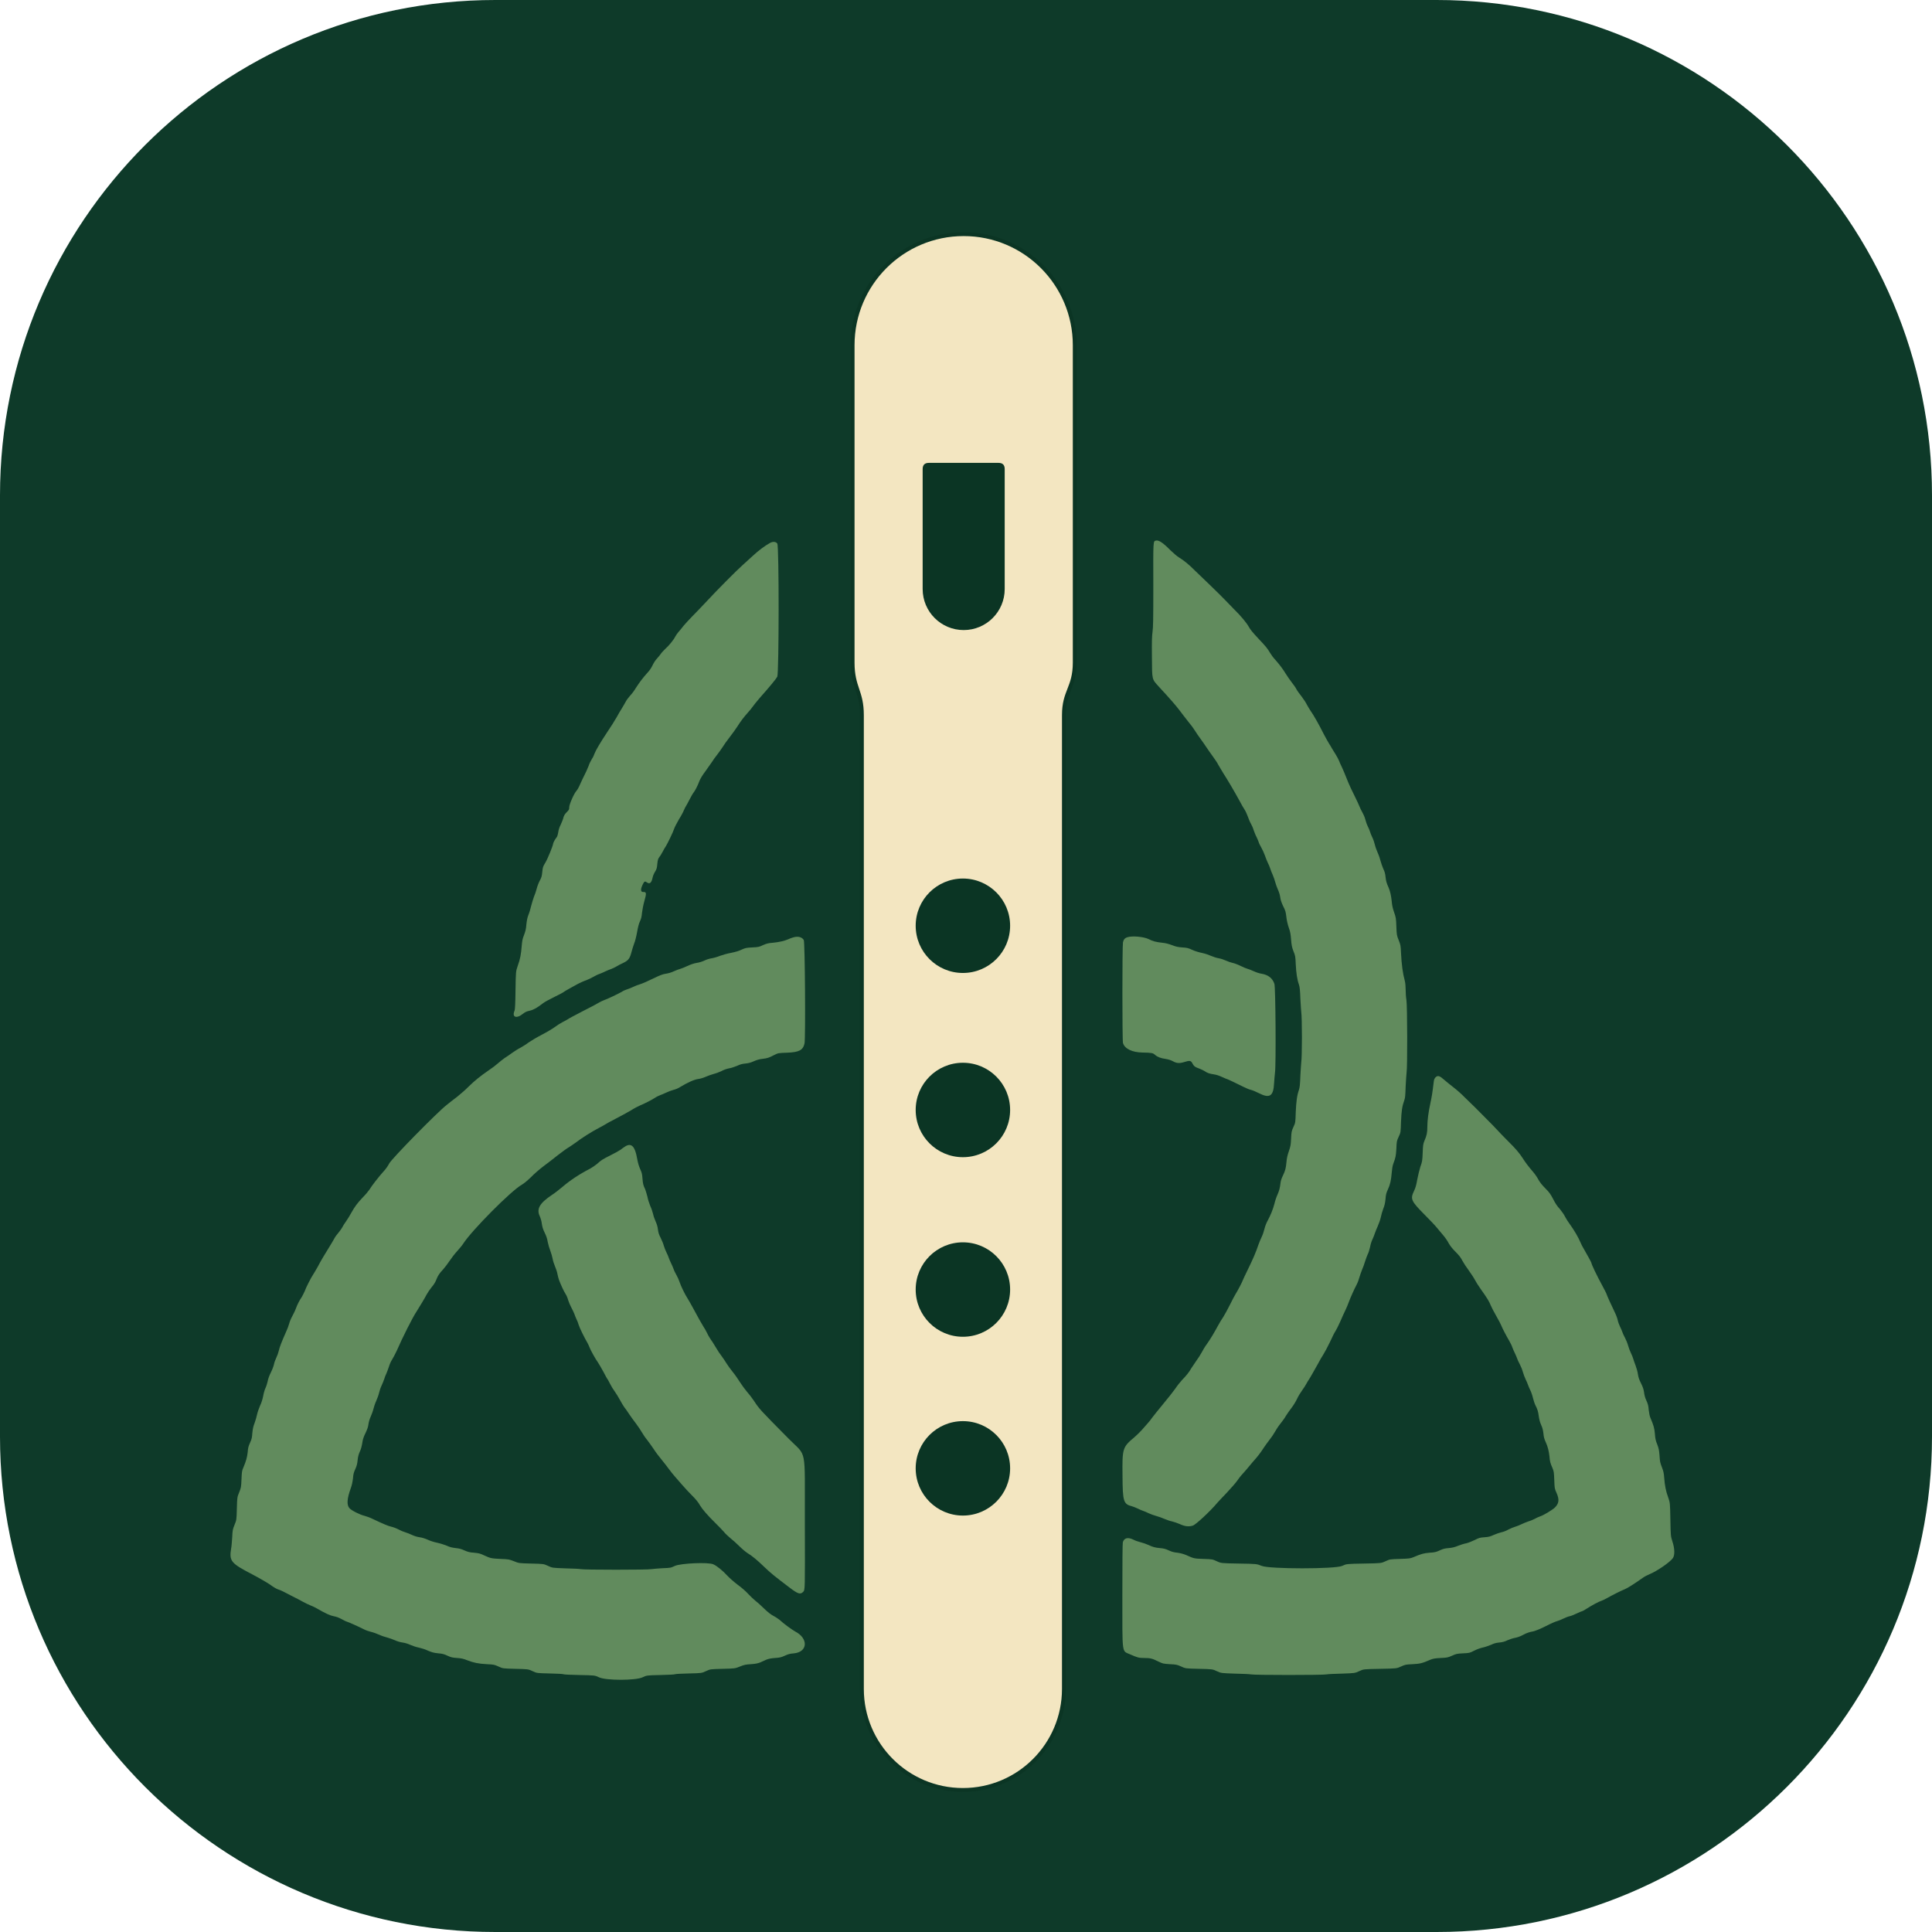
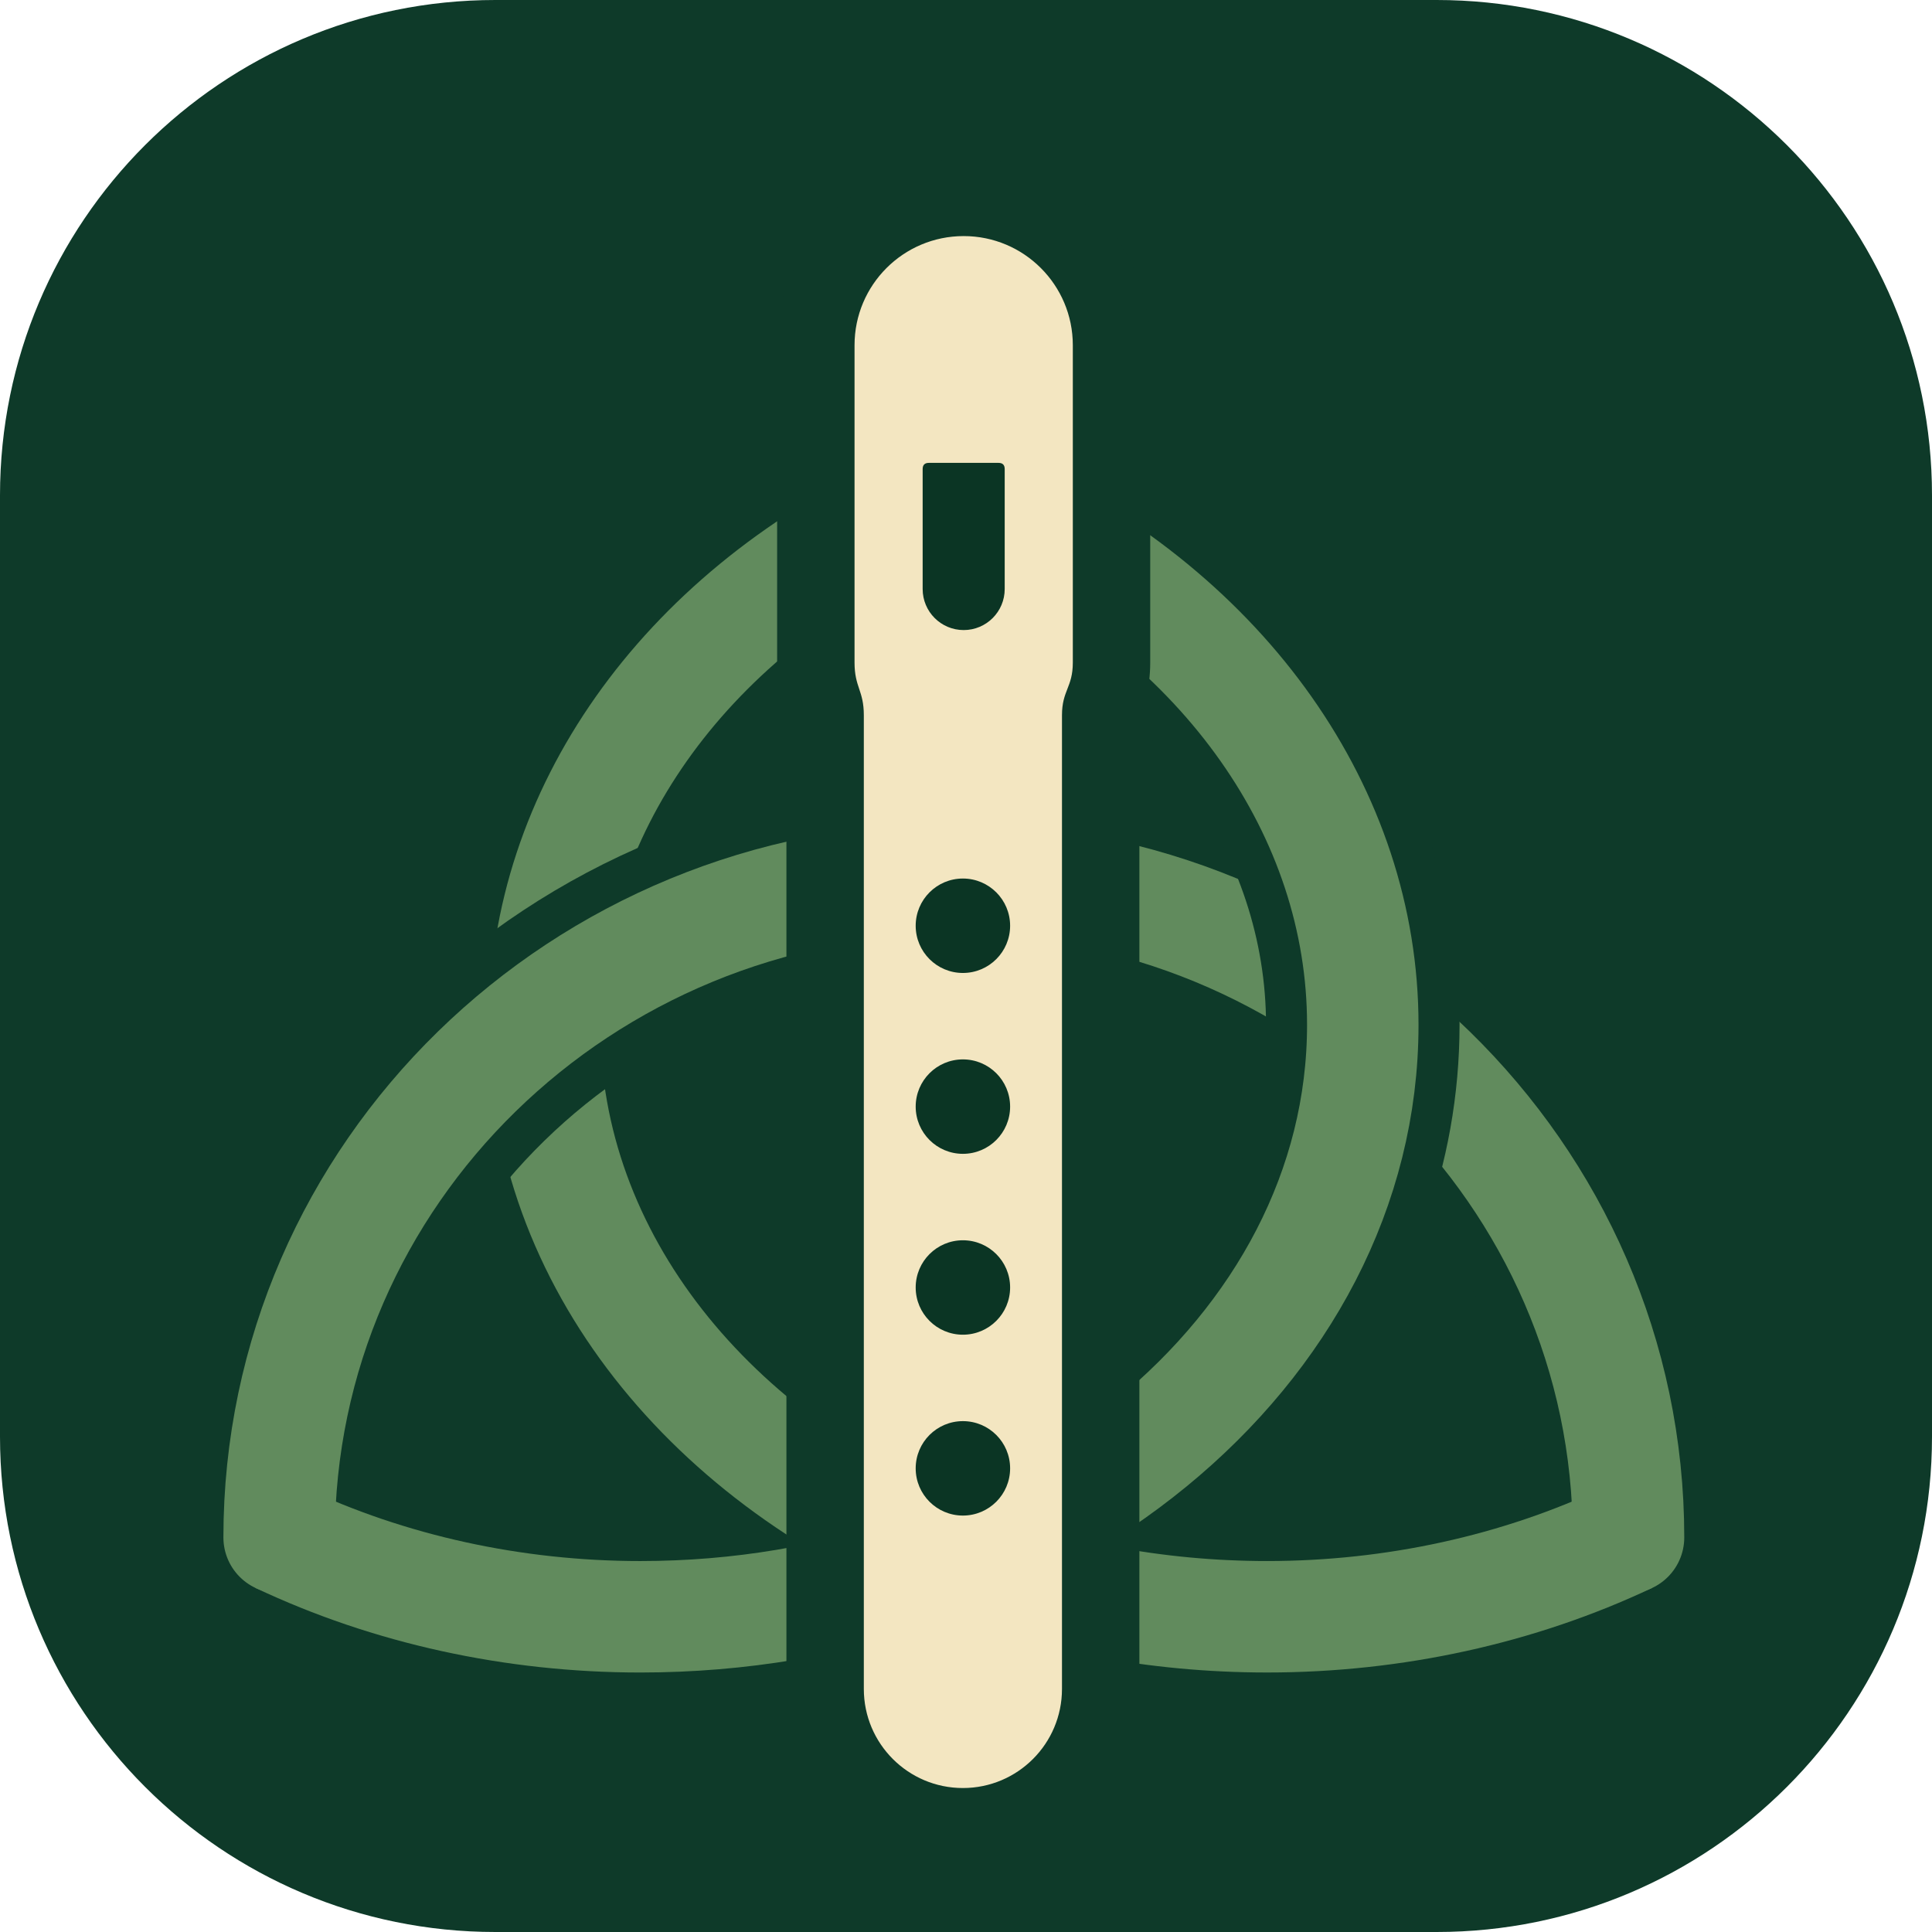
- <svg xmlns="http://www.w3.org/2000/svg" viewBox="116 118 1248 1248">
-   <rect x="116" y="118" width="1248" height="1248" rx="320" fill="#0e3a29" />
-   <path fill="#618b5d" d="M 862.6 467.2 C 860.9 467.7, 860.9 467, 861 495.8 C 861 518.7, 860.9 523, 860.5 526.1 C 860.1 529, 860 532, 860.1 542.4 C 860.2 557.5, 860 556.5, 864.6 561.6 C 872 569.6, 875.3 573.4, 877.9 576.8 C 879.4 578.9, 882 582.1, 883.6 584.2 C 885.3 586.2, 887.2 588.8, 887.9 590 C 888.6 591.2, 890.3 593.6, 891.6 595.4 C 893 597.3, 894.7 599.8, 895.5 601 C 896.3 602.2, 898.1 604.8, 899.5 606.7 C 900.9 608.6, 902.5 611, 903 612.1 C 903.6 613.2, 905 615.5, 906.1 617.3 C 908.7 621.3, 913.2 628.9, 916.7 635.3 C 917.7 637.3, 919.2 639.8, 919.9 640.9 C 920.7 642.1, 921.6 644.2, 922.1 645.6 C 922.6 647, 923.4 649, 924 650 C 924.6 651, 925.4 652.8, 925.8 654.2 C 926.3 655.5, 927 657.5, 927.6 658.5 C 928.1 659.6, 928.8 661.1, 929 661.8 C 929.2 662.6, 930 664.2, 930.7 665.4 C 931.4 666.6, 932.4 668.8, 933 670.4 C 933.5 671.9, 934.4 674.1, 934.9 675.2 C 935.5 676.3, 936.2 678, 936.5 679 C 936.8 680, 937.6 682, 938.2 683.3 C 938.8 684.7, 939.5 686.8, 939.8 688 C 940.1 689.2, 940.9 691.3, 941.5 692.7 C 942.2 694.2, 942.8 696.1, 943 697.7 C 943.2 699.4, 943.8 701, 944.8 703.2 C 946.5 706.6, 946.5 706.8, 947 710.8 C 947.2 712.5, 947.8 715.2, 948.5 717.2 C 949.5 720, 949.7 721.4, 950 725 C 950.3 728.7, 950.5 729.7, 951.5 732.4 C 952.7 735.3, 952.8 735.8, 953 740.8 C 953.3 746.6, 953.9 750.8, 955.1 754.1 C 955.6 755.8, 955.8 757.5, 956 763.3 C 956.2 767.3, 956.5 771.2, 956.6 772.2 C 956.8 773.1, 957 780.2, 957 788 C 957 795.8, 956.8 802.9, 956.6 803.8 C 956.5 804.8, 956.2 808.7, 956 812.7 C 955.8 818.5, 955.6 820.2, 955.1 821.9 C 953.8 825.6, 953.3 829.6, 953 836.5 C 952.8 843.2, 952.8 843.2, 951.5 846 C 950.3 848.7, 950.2 849, 950 853.5 C 949.8 857.7, 949.6 858.6, 948.5 861.8 C 947.6 864.4, 947.2 866.3, 947 868.7 C 946.6 872.8, 946.3 874, 944.7 877.4 C 943.9 879, 943.3 880.8, 943.2 881.9 C 942.8 885.3, 942.4 887, 941.2 889.7 C 940.5 891.2, 939.6 893.9, 939.2 895.7 C 938.3 899.2, 936.7 903.1, 934.8 906.6 C 934.1 907.8, 933.2 910.1, 932.8 911.8 C 932.4 913.5, 931.6 915.8, 931 917 C 930.4 918.2, 929.4 920.6, 928.8 922.3 C 927.4 926.6, 925.3 931.5, 921.9 938.4 C 920.3 941.6, 919 944.5, 918.8 945 C 918.5 946, 915.7 951.4, 914.2 953.8 C 913.6 954.8, 911.9 957.9, 910.5 960.8 C 909 963.8, 907.1 967.3, 906.2 968.7 C 905.3 970, 903.7 972.6, 902.8 974.3 C 900.2 979.1, 898 982.8, 895.6 986.2 C 894.4 987.8, 892.9 990.3, 892.2 991.7 C 891.5 993, 890 995.4, 888.8 997 C 887.7 998.6, 886.2 1000.8, 885.5 1001.9 C 884.1 1004.4, 882.4 1006.5, 879.5 1009.5 C 878.3 1010.8, 876.3 1013.3, 875.2 1015 C 874 1016.7, 870.5 1021.2, 867.3 1025 C 864.2 1028.8, 861 1032.7, 860.3 1033.7 C 859.6 1034.8, 858.2 1036.5, 857.2 1037.6 C 856.3 1038.6, 854.6 1040.5, 853.5 1041.8 C 852.4 1043, 850.4 1045, 848.9 1046.3 C 841.1 1052.8, 840.9 1053.5, 841.1 1071.1 C 841.2 1088, 841.7 1089.6, 847.2 1091 C 848 1091.2, 849.7 1091.9, 851 1092.5 C 852.2 1093.1, 853.8 1093.8, 854.5 1094 C 855.2 1094.2, 856.8 1094.9, 858 1095.5 C 859.3 1096.1, 861.5 1096.9, 863 1097.3 C 864.4 1097.7, 866.8 1098.5, 868.3 1099.2 C 869.7 1099.8, 872 1100.6, 873.2 1100.8 C 874.5 1101.1, 876.7 1101.9, 878.1 1102.5 C 881.3 1104, 883.8 1104.3, 886.5 1103.5 C 888.3 1103, 897.7 1094.3, 902.3 1088.8 C 902.9 1088.1, 905.7 1085.1, 908.5 1082.2 C 911.2 1079.3, 914.2 1075.9, 915.1 1074.6 C 916 1073.2, 917.4 1071.5, 918.1 1070.7 C 918.9 1069.8, 920.3 1068.3, 921.2 1067.2 C 922.1 1066.1, 924 1063.9, 925.3 1062.3 C 928.3 1059, 930.3 1056.4, 932.4 1053.1 C 933.3 1051.8, 934.9 1049.5, 936.1 1048 C 937.3 1046.5, 938.8 1044.3, 939.5 1043 C 940.2 1041.7, 941.7 1039.4, 942.9 1037.9 C 944.1 1036.4, 945.9 1034, 946.7 1032.5 C 947.6 1031.1, 949.2 1028.8, 950.3 1027.4 C 951.4 1026, 953 1023.4, 953.8 1021.7 C 954.6 1019.9, 956.2 1017.4, 957.2 1016 C 958.2 1014.6, 959.4 1012.8, 959.9 1011.8 C 960.4 1010.9, 961 1009.8, 961.4 1009.3 C 962.2 1008.2, 965.3 1002.6, 967.5 998.7 C 968.4 996.9, 969.9 994.4, 970.8 993 C 971.7 991.6, 973.6 988, 975.1 984.9 C 976.5 981.8, 978.1 978.6, 978.7 977.8 C 979.2 977, 980.6 974.3, 981.7 971.8 C 982.8 969.2, 984.3 965.9, 985.1 964.3 C 985.8 962.8, 986.8 960.5, 987.2 959.3 C 988.3 956.3, 990.8 950.7, 992.3 947.9 C 993 946.6, 993.8 944.4, 994.1 943.2 C 994.5 941.9, 995.2 939.7, 995.8 938.3 C 996.4 937, 997.3 934.5, 997.8 932.8 C 998.3 931.2, 999.1 929.1, 999.5 928.2 C 1000 927.4, 1000.6 925.3, 1001 923.6 C 1001.3 921.9, 1002 919.6, 1002.6 918.5 C 1003.1 917.4, 1003.8 915.7, 1004.1 914.7 C 1004.4 913.7, 1005.3 911.6, 1006 910 C 1006.7 908.4, 1007.6 905.9, 1007.9 904.5 C 1008.2 903, 1008.9 900.5, 1009.5 898.9 C 1010.4 896.7, 1010.7 895.2, 1011 892.5 C 1011.2 889.6, 1011.5 888.6, 1012.5 886.4 C 1014 883.2, 1014.6 880.4, 1015 875.6 C 1015.2 873.2, 1015.5 871.1, 1016 869.8 C 1017.6 865.5, 1017.7 864.7, 1018 860 C 1018.2 855.3, 1018.2 855.1, 1019.5 852.3 C 1020.8 849.5, 1020.8 849.5, 1021 842.7 C 1021.3 835.6, 1021.7 832.7, 1023.1 828.8 C 1023.7 827.2, 1023.8 825.7, 1024 819.7 C 1024.2 815.7, 1024.5 811.8, 1024.6 810.8 C 1025.2 807.9, 1025.1 767.8, 1024.5 764 C 1024.2 762.3, 1024 759.3, 1024 757.3 C 1024 755.3, 1023.8 753, 1023.5 751.8 C 1022.1 746.6, 1021.4 741.3, 1021 733.5 C 1020.8 728.8, 1020.7 728.3, 1019.5 725.3 C 1018.3 722.3, 1018.2 722, 1018 716.5 C 1017.8 711.1, 1017.7 710.6, 1016.5 707.2 C 1015.6 704.6, 1015.2 702.7, 1015 700.2 C 1014.6 696.5, 1014 693.7, 1013 691.4 C 1011.7 688.5, 1011.3 687.2, 1011 684.4 C 1010.8 682.3, 1010.4 680.9, 1009.5 679.1 C 1008.9 677.6, 1008.1 675.4, 1007.8 674.2 C 1007.5 672.9, 1006.7 670.5, 1006 669 C 1005.3 667.4, 1004.4 665, 1004.1 663.6 C 1003.8 662.3, 1003.1 660.2, 1002.5 659 C 1001.9 657.8, 1001.2 656.1, 1001 655.3 C 1000.8 654.5, 1000.1 652.9, 999.5 651.7 C 998.9 650.5, 998.2 648.4, 997.9 647.2 C 997.6 645.9, 996.7 643.9, 996 642.7 C 995.3 641.5, 994.5 639.8, 994.2 639 C 993.9 638.2, 992.5 635.1, 991 632.1 C 989.5 629.2, 987.7 625.3, 987 623.6 C 986.3 621.8, 985.1 618.9, 984.4 617.2 C 983.7 615.5, 982.8 613.5, 982.4 612.7 C 982 612, 981.4 610.5, 981 609.5 C 980.6 608.5, 979.6 606.6, 978.7 605.2 C 977.8 603.8, 976.7 602, 976.3 601.3 C 975.9 600.5, 975.1 599.2, 974.5 598.3 C 974 597.5, 972.4 594.7, 971.1 592.2 C 968.1 586.2, 964.6 580, 962.8 577.5 C 962 576.4, 960.9 574.4, 960.2 573.2 C 959.6 571.9, 958 569.5, 956.7 567.8 C 955.4 566.2, 953.9 564.1, 953.5 563.3 C 953.1 562.4, 951.7 560.4, 950.5 558.9 C 949.3 557.3, 947.5 554.8, 946.6 553.3 C 944.6 550, 942.5 547.3, 939.8 544.2 C 938.6 543, 937.1 540.9, 936.4 539.7 C 934.6 536.7, 933.9 535.8, 928.5 530.1 C 925.6 527, 923.4 524.4, 922.8 523.1 C 921.3 520.4, 917.8 516.1, 913.3 511.7 C 911.2 509.5, 908.5 506.8, 907.3 505.5 C 906.1 504.2, 901.9 500.1, 898 496.3 C 894.1 492.6, 889.5 488.1, 887.8 486.5 C 884.3 482.9, 880.6 479.9, 877.6 478.1 C 876.4 477.4, 874.1 475.4, 872 473.4 C 867.2 468.5, 864.4 466.7, 862.6 467.2 M 613.6 468.6 C 610 470.6, 606.1 473.5, 602 477.3 C 599.5 479.6, 596.5 482.3, 595.3 483.4 C 592.1 486.2, 578.5 499.9, 572.7 506.2 C 569.8 509.3, 565.7 513.6, 563.5 515.8 C 561.3 518, 558.6 521, 557.5 522.3 C 556.4 523.7, 555 525.5, 554.3 526.2 C 553.6 527, 552.7 528.3, 552.2 529.2 C 551.2 531.3, 547.9 535.3, 545.7 537.2 C 544.8 538.1, 543.5 539.4, 542.9 540.3 C 542.3 541.1, 541.2 542.6, 540.3 543.5 C 539.4 544.4, 538.2 546.3, 537.5 547.8 C 536.7 549.5, 535.6 551.1, 534.2 552.6 C 531.4 555.7, 529.1 558.7, 526.8 562.3 C 525.8 564, 524.1 566.3, 523 567.4 C 522 568.6, 520.8 570.1, 520.4 570.9 C 520 571.7, 518.8 573.7, 517.8 575.4 C 516.7 577.1, 515.2 579.7, 514.4 581.2 C 512.1 585, 511.2 586.6, 508.2 591 C 503.9 597.5, 500.9 602.5, 499.9 605.1 C 499.6 606.1, 498.8 607.7, 498.1 608.7 C 497.5 609.7, 496.6 611.5, 496.2 612.8 C 495.7 614, 495 615.6, 494.7 616.3 C 493.7 618.2, 490.8 624.3, 490 626.2 C 489.6 627.1, 488.9 628.2, 488.5 628.7 C 486.9 630.3, 483.7 637.6, 483.7 639.4 C 483.7 640.9, 483.5 641.2, 482.3 642.4 C 480.7 644, 480.2 644.9, 479.7 647 C 479.4 647.8, 478.8 649.5, 478.2 650.7 C 477.5 652, 476.8 654, 476.6 655.6 C 476.3 657.4, 475.9 658.6, 475.4 659.1 C 474.7 659.9, 473.3 662.4, 473.3 663 C 473.3 664.1, 469.7 672.9, 468.3 675.2 C 466.7 677.8, 466.6 678.2, 466.3 681.2 C 466 684, 465.8 684.8, 464.7 686.8 C 464 688.1, 463.1 690.4, 462.7 692 C 462.3 693.6, 461.5 696, 460.9 697.3 C 460.4 698.7, 459.6 701.3, 459.1 703.2 C 458.7 705, 457.9 707.7, 457.3 709.1 C 456.6 710.9, 456.3 712.6, 456 715.3 C 455.8 718.2, 455.4 719.6, 454.5 722 C 453.5 724.5, 453.3 725.7, 453 729.1 C 452.6 734.4, 452 737.6, 450.4 742 C 449.2 745.5, 449.2 745.5, 449 757.7 C 448.9 766.2, 448.7 770.1, 448.4 770.8 C 446.5 775.1, 449.6 776.3, 453.9 772.8 C 455.3 771.7, 456.2 771.3, 458.1 770.9 C 460.7 770.3, 463 769, 466.7 766.1 C 467.7 765.3, 470.8 763.6, 473.7 762.2 C 476.5 760.8, 479.3 759.4, 479.8 759 C 480.3 758.6, 482.1 757.5, 483.6 756.7 C 485.2 755.8, 487.8 754.4, 489.4 753.5 C 491 752.7, 493.4 751.6, 494.7 751.2 C 496 750.7, 498.1 749.7, 499.3 749 C 500.5 748.3, 502.3 747.4, 503.3 747.1 C 504.3 746.7, 506.1 746, 507.2 745.4 C 508.3 744.9, 509.9 744.2, 510.9 743.9 C 511.8 743.6, 513.3 742.8, 514.2 742.3 C 515.1 741.7, 516.9 740.8, 518.2 740.2 C 522 738.4, 522.8 737.3, 524 732.7 C 524.4 731.3, 525.1 728.9, 525.6 727.6 C 526.2 726.2, 527 723.1, 527.5 720.3 C 528.1 716.9, 528.6 714.8, 529.4 713.1 C 530.2 711.4, 530.5 710.1, 530.7 707.7 C 530.9 706, 531.5 702.7, 532.2 700.2 C 533.7 695, 533.6 694.1, 531.6 694.2 C 529.7 694.3, 529.6 692.4, 531.4 688.9 C 532.2 687.3, 532.7 687.1, 533.9 688 C 535.7 689.3, 536.9 688.3, 537.6 684.7 C 537.8 683.7, 538.5 682.1, 539.2 681 C 540.1 679.5, 540.4 678.7, 540.6 676 C 540.9 673.3, 541.1 672.7, 542 671.5 C 542.6 670.8, 543.5 669.2, 544.2 667.9 C 544.8 666.7, 545.7 665.2, 546.2 664.5 C 547.3 662.7, 550.8 655.5, 551.5 653.3 C 551.8 652.3, 553.2 649.7, 554.5 647.4 C 555.9 645.2, 557.4 642.4, 557.8 641.3 C 558.3 640.2, 558.9 638.9, 559.3 638.4 C 559.6 637.9, 560.6 636.1, 561.5 634.3 C 562.4 632.6, 563.5 630.6, 564 630 C 565.1 628.6, 566.6 625.7, 567.8 622.5 C 568.4 621, 569.7 618.8, 571.6 616.3 C 573.1 614.2, 575.1 611.4, 575.9 610.2 C 576.7 608.9, 578.2 606.8, 579.2 605.6 C 580.2 604.3, 581.8 602.1, 582.7 600.7 C 583.6 599.2, 585.7 596.3, 587.4 594.1 C 589.1 591.9, 591.3 588.9, 592.3 587.3 C 594.5 583.8, 596.6 581.1, 599.1 578.3 C 600.2 577.1, 601.6 575.4, 602.2 574.5 C 602.8 573.6, 604.9 571, 606.8 568.8 C 613.7 561, 617.3 556.6, 618.1 555.1 C 619.2 552.7, 619.3 470.7, 618.1 469.1 C 617.2 467.9, 615.4 467.7, 613.6 468.6 M 484.8 641.9 C 484.6 642.1, 484.1 643.1, 483.7 644.3 C 483.3 645.5, 482.4 647.3, 481.8 648.2 C 479.4 651.9, 479.6 658.2, 482.1 655.6 C 485.9 651.4, 488.2 639.8, 484.8 641.9 M 628.5 723.5 C 627.6 723.7, 626 724.3, 625 724.8 C 622.6 725.8, 619.3 726.6, 615.1 727 C 612.3 727.2, 611.2 727.5, 608.9 728.5 C 606.4 729.7, 605.9 729.8, 602 730 C 598.1 730.2, 597.6 730.3, 595.1 731.4 C 593.3 732.3, 591.2 732.9, 588.3 733.5 C 586 733.9, 582.8 734.8, 581.2 735.4 C 579.5 736.1, 577.1 736.8, 575.8 737 C 574.4 737.2, 572.4 737.8, 571 738.5 C 569.5 739.2, 567.5 739.8, 566 740 C 564.3 740.3, 562.4 740.9, 560 742 C 558.1 742.9, 556 743.7, 555.3 743.9 C 554.7 744, 552.9 744.7, 551.3 745.4 C 549.6 746.2, 547.6 746.8, 546 747 C 544 747.3, 542.5 747.9, 537.9 750.1 C 534.7 751.7, 531 753.3, 529.7 753.7 C 528.3 754.1, 526.2 754.9, 525 755.5 C 523.8 756.1, 522 756.8, 521 757.1 C 520 757.4, 518.4 758.1, 517.6 758.7 C 515.5 759.9, 508.3 763.4, 506.1 764.1 C 505.2 764.4, 503.7 765.2, 502.8 765.7 C 501.9 766.3, 497.2 768.8, 492.4 771.2 C 487.6 773.7, 483.2 776, 482.6 776.5 C 482 776.9, 480.5 777.7, 479.3 778.3 C 478.1 778.9, 475.9 780.3, 474.3 781.5 C 472.8 782.6, 468.9 784.9, 465.8 786.5 C 462.7 788.1, 458.9 790.4, 457.3 791.5 C 455.8 792.7, 453.4 794.1, 452.2 794.8 C 450.9 795.4, 448.6 796.9, 447 798 C 445.5 799.1, 443.2 800.7, 441.9 801.5 C 440.7 802.4, 438.7 803.9, 437.5 805 C 436.4 806, 433.8 808, 431.8 809.3 C 426.4 813, 422.6 816.1, 418.8 819.8 C 417 821.7, 413.6 824.6, 411.4 826.4 C 409.1 828.1, 406.1 830.5, 404.6 831.7 C 398.4 836.5, 368.8 866.7, 367.4 869.6 C 366.5 871.3, 365.2 873.2, 363.5 875 C 360.7 878.1, 356.1 884, 354.6 886.5 C 354 887.4, 352.2 889.6, 350.5 891.3 C 346.7 895.3, 345.2 897.4, 343 901.3 C 342.1 903, 340.5 905.6, 339.5 907 C 338.5 908.4, 337.4 910.1, 337.1 910.8 C 336.7 911.6, 335.6 913.1, 334.7 914.2 C 333.7 915.3, 332.4 917.1, 331.8 918.3 C 331.1 919.5, 330 921.5, 329.2 922.7 C 325.5 928.7, 323.2 932.5, 321.4 936 C 320.2 938.1, 318.9 940.4, 318.4 941.1 C 316.9 943.3, 313.5 950, 312.9 951.9 C 312.5 952.8, 311.7 954.5, 311 955.7 C 309.3 958.2, 308.1 960.6, 307.1 963.3 C 306.7 964.5, 305.6 966.7, 304.8 968.2 C 304 969.6, 303.1 971.8, 302.8 973 C 302.5 974.2, 301.6 976.6, 300.8 978.3 C 298.1 984.4, 296.6 988.1, 296.1 990.5 C 295.8 991.8, 295.1 993.8, 294.5 995 C 293.9 996.2, 293.2 998.1, 293 999.2 C 292.8 1000.3, 291.9 1002.7, 291 1004.5 C 290 1006.4, 289.1 1008.9, 288.9 1010.3 C 288.6 1011.6, 288 1013.6, 287.5 1014.6 C 287 1015.6, 286.3 1018, 286 1019.8 C 285.6 1021.8, 284.9 1024.2, 284 1026 C 283.3 1027.6, 282.4 1030.1, 282.1 1031.5 C 281.8 1033, 281.1 1035.5, 280.5 1037.1 C 279.6 1039.4, 279.3 1040.8, 279 1043.6 C 278.8 1046.7, 278.6 1047.6, 277.5 1050 C 276.5 1052.2, 276.2 1053.3, 276 1056.1 C 275.6 1059.4, 275.1 1061.4, 273.2 1066 C 272.3 1067.9, 272.2 1068.8, 272 1073.5 C 271.8 1078.6, 271.7 1079, 270.5 1082 C 269.2 1085.2, 269.2 1085.2, 269 1092.5 C 268.8 1099.8, 268.8 1099.8, 267.5 1103 C 266.3 1106, 266.2 1106.5, 266 1111 C 265.8 1113.7, 265.6 1117, 265.3 1118.3 C 264 1126.4, 265.1 1127.8, 279 1135 C 284.1 1137.7, 288.7 1140.4, 290.6 1141.7 C 292.3 1143, 294.5 1144.3, 295.4 1144.6 C 296.4 1144.9, 298.1 1145.6, 299.2 1146.2 C 300.3 1146.8, 302.9 1148.1, 305 1149.2 C 307.1 1150.2, 310.1 1151.8, 311.7 1152.7 C 313.3 1153.6, 315.5 1154.6, 316.5 1155 C 317.6 1155.4, 319.5 1156.3, 320.7 1157 C 326.2 1160.2, 329.3 1161.6, 331.5 1162 C 333.1 1162.3, 334.6 1162.8, 336.5 1163.8 C 338 1164.6, 339.5 1165.4, 340 1165.5 C 341.1 1165.8, 347.6 1168.7, 350.7 1170.3 C 352 1171, 354.3 1171.8, 355.6 1172.1 C 357 1172.4, 359.4 1173.3, 361 1174 C 362.5 1174.7, 364.9 1175.5, 366.2 1175.8 C 367.4 1176.1, 369.6 1176.9, 371 1177.5 C 372.5 1178.2, 374.5 1178.8, 376 1179 C 377.5 1179.2, 379.5 1179.8, 381 1180.5 C 382.4 1181.1, 384.9 1182, 386.6 1182.3 C 388.3 1182.7, 390.6 1183.4, 391.6 1183.9 C 394.8 1185.3, 396.1 1185.7, 399.2 1186 C 401.7 1186.2, 402.9 1186.5, 405 1187.5 C 407.4 1188.6, 408.3 1188.8, 411.3 1189 C 414.2 1189.2, 415.4 1189.5, 417.9 1190.5 C 422.1 1192.1, 425 1192.7, 430.5 1193 C 435 1193.2, 435.3 1193.3, 438 1194.5 C 440.8 1195.8, 440.8 1195.8, 449 1196 C 457.2 1196.2, 457.2 1196.2, 460 1197.5 C 462.8 1198.8, 462.8 1198.8, 471.2 1199 C 475.8 1199.1, 479.7 1199.3, 480 1199.5 C 480.3 1199.7, 484.9 1199.9, 490.3 1200 C 500.2 1200.2, 500.2 1200.2, 503 1201.5 C 507.4 1203.6, 526.6 1203.6, 531 1201.5 C 533.8 1200.2, 533.8 1200.2, 542.7 1200 C 547.5 1199.9, 551.7 1199.7, 552 1199.5 C 552.3 1199.3, 556.2 1199.1, 560.8 1199 C 569.2 1198.8, 569.2 1198.8, 572 1197.5 C 574.8 1196.2, 574.8 1196.2, 582.8 1196 C 590.8 1195.8, 590.8 1195.8, 594 1194.5 C 596.7 1193.4, 597.7 1193.2, 601 1193 C 604 1192.8, 605.4 1192.5, 607 1191.9 C 608.1 1191.4, 609.9 1190.6, 611 1190.1 C 612.5 1189.5, 614 1189.2, 616.6 1189 C 619.7 1188.8, 620.6 1188.6, 623 1187.5 C 625.2 1186.5, 626.3 1186.2, 628.9 1186 C 637.8 1185.1, 638.3 1176.4, 629.7 1171.9 C 627.5 1170.7, 622.3 1166.9, 619.5 1164.3 C 618.7 1163.7, 617 1162.5, 615.6 1161.8 C 613.9 1160.9, 612.1 1159.5, 609.5 1157 C 607.5 1155, 604.9 1152.7, 603.8 1151.9 C 602.7 1151, 600.7 1149.1, 599.3 1147.6 C 598 1146.1, 594.9 1143.4, 592.4 1141.6 C 589.9 1139.7, 587.1 1137.2, 585.8 1135.8 C 583 1132.7, 579.1 1129.5, 576.8 1128.5 C 573.7 1127, 555.8 1127.8, 552 1129.5 C 549.2 1130.8, 549.1 1130.8, 544 1131 C 541.2 1131.2, 537.9 1131.4, 536.8 1131.6 C 534.2 1132.1, 493.5 1132.1, 491.2 1131.6 C 490.2 1131.4, 485.8 1131.2, 481.2 1131.1 C 472.8 1130.8, 472.8 1130.8, 470 1129.5 C 467.2 1128.2, 467.2 1128.2, 459.2 1128 C 451.2 1127.8, 451.2 1127.8, 448 1126.5 C 444.9 1125.3, 444.7 1125.2, 439.3 1125 C 433.2 1124.7, 432.9 1124.6, 428.7 1122.7 C 426.2 1121.5, 425.3 1121.3, 422.3 1121 C 419.3 1120.8, 418.3 1120.5, 416 1119.5 C 414 1118.6, 412.6 1118.2, 410.3 1118 C 408 1117.7, 406.6 1117.4, 404.7 1116.5 C 403.2 1115.9, 400.5 1115, 398.6 1114.6 C 396.6 1114.2, 394 1113.4, 392.3 1112.6 C 390.5 1111.8, 388.6 1111.2, 387 1111 C 385.5 1110.8, 383.6 1110.2, 382.1 1109.5 C 380.8 1108.9, 378.9 1108.1, 377.8 1107.8 C 376.7 1107.5, 374.8 1106.7, 373.5 1106 C 372.2 1105.3, 370.1 1104.5, 368.8 1104.2 C 366.6 1103.7, 363.8 1102.5, 356.8 1099.2 C 355.2 1098.4, 352.8 1097.5, 351.6 1097.2 C 348.5 1096.5, 343 1093.7, 341.7 1092.2 C 339.9 1090.1, 340.1 1086.2, 342.6 1079.3 C 343.3 1077.4, 343.7 1075.4, 344 1073.1 C 344.2 1070.3, 344.5 1069.2, 345.5 1067 C 346.4 1065, 346.8 1063.6, 347 1061.3 C 347.2 1059.2, 347.6 1057.6, 348.3 1056 C 349.3 1053.8, 349.6 1052.7, 350.3 1048.5 C 350.5 1047.4, 351.3 1045.2, 352.2 1043.5 C 353.2 1041.3, 353.8 1039.8, 354 1038 C 354.2 1036.5, 354.8 1034.5, 355.5 1033 C 356.1 1031.6, 356.9 1029.5, 357.2 1028.2 C 357.5 1026.9, 358.3 1024.5, 359 1023 C 359.7 1021.4, 360.6 1019, 360.9 1017.6 C 361.2 1016.3, 361.9 1014.2, 362.5 1013 C 363.1 1011.8, 363.8 1009.9, 364.2 1008.8 C 364.5 1007.8, 365.1 1006.1, 365.6 1005.2 C 366 1004.3, 366.7 1002.4, 367.2 1000.9 C 367.6 999.5, 368.5 997.4, 369.3 996.2 C 370 995.1, 371.3 992.6, 372.2 990.7 C 376 982, 382.5 969, 385.2 965 C 387.7 961, 390.3 956.7, 391.6 954.2 C 392.2 953.1, 393.6 951, 394.8 949.5 C 396.2 947.9, 397.3 946.1, 397.8 944.7 C 398.9 941.9, 399.8 940.6, 402.3 937.9 C 403.3 936.8, 405.2 934.3, 406.4 932.5 C 407.6 930.7, 409.8 927.8, 411.3 926.2 C 412.8 924.5, 414.6 922.4, 415.2 921.4 C 420.7 912.8, 446.3 887, 453.2 883.2 C 454.7 882.3, 456.6 880.7, 459 878.4 C 460.9 876.4, 464.5 873.3, 467 871.4 C 469.5 869.6, 473.8 866.2, 476.6 864 C 479.4 861.8, 482.5 859.6, 483.6 859 C 484.6 858.4, 486.6 857, 488 856 C 491.6 853.2, 498.6 848.8, 502.7 846.7 C 504.6 845.7, 506.6 844.6, 507.2 844.2 C 507.7 843.8, 510.7 842.2, 513.8 840.6 C 516.9 839, 521.3 836.6, 523.5 835.3 C 525.7 833.9, 528.4 832.5, 529.4 832.1 C 531.9 831.1, 536.7 828.7, 539 827.2 C 540 826.5, 541.5 825.8, 542.3 825.5 C 543.2 825.2, 545 824.4, 546.3 823.8 C 547.7 823.1, 549.9 822.3, 551.1 822 C 552.4 821.7, 554.3 820.9, 555.3 820.2 C 560.1 817.3, 564.5 815.3, 567 815 C 568.6 814.8, 570.4 814.2, 572 813.5 C 573.4 812.9, 575.6 812.1, 576.8 811.8 C 578.1 811.5, 580.3 810.7, 581.8 810 C 583.4 809.1, 585.4 808.4, 587 808.1 C 588.4 807.9, 590.6 807.1, 592.1 806.5 C 594 805.6, 595.3 805.2, 597.5 805 C 599.6 804.8, 601 804.4, 603 803.5 C 604.8 802.7, 606.5 802.2, 608.4 802 C 611.9 801.6, 612.8 801.2, 616.1 799.5 C 618.7 798.2, 618.7 798.2, 624.5 798 C 632.2 797.7, 634.7 796.4, 635.7 792 C 636.4 788.7, 636 726.4, 635.2 725.2 C 634 723.3, 631.5 722.6, 628.5 723.5 M 844.3 723.4 C 842.6 723.9, 841.8 724.9, 841.4 726.7 C 840.9 729, 840.9 790, 841.4 791.7 C 842.4 795.4, 847.3 797.8, 854 797.9 C 860.1 798, 860.8 798.2, 862.1 799.4 C 863.7 800.8, 865.9 801.6, 868.8 802 C 870.6 802.3, 872.1 802.7, 873.6 803.5 C 876.1 804.9, 877.9 805, 881.1 804 C 884.5 802.9, 885.4 803.1, 886.3 805 C 887.2 806.7, 887.9 807.3, 890.8 808.3 C 892.1 808.8, 893.7 809.6, 894.3 810 C 895.8 811.1, 897.4 811.6, 900.1 812 C 901.6 812.2, 903.5 812.8, 905.4 813.7 C 906.9 814.4, 908.4 815, 908.5 815 C 908.8 815, 914.1 817.5, 919.3 820.1 C 920.9 820.9, 923 821.8, 924 822 C 925 822.2, 927.3 823.2, 929.1 824.1 C 936.1 827.7, 938.6 826.2, 939 817.8 C 939.2 815.3, 939.4 812.1, 939.6 810.8 C 940.3 806.6, 940 755.6, 939.2 753.5 C 938 749.9, 935.2 747.7, 931 747 C 929.5 746.8, 927.4 746.1, 925.7 745.3 C 924.1 744.6, 922.4 743.9, 921.8 743.8 C 921.3 743.7, 919.3 742.9, 917.5 742 C 915.7 741.1, 913.3 740.2, 912.2 740 C 911.2 739.8, 909.2 739.1, 907.9 738.5 C 906.6 737.9, 904.5 737.2, 903.2 737 C 901.9 736.8, 899.8 736.1, 898.4 735.5 C 897.1 734.9, 894.5 734, 892.6 733.6 C 890.6 733.2, 887.9 732.4, 886.2 731.6 C 883.6 730.4, 882.8 730.2, 879.7 730 C 876.8 729.8, 875.6 729.5, 873 728.5 C 870.8 727.7, 869 727.2, 866.9 727 C 862.5 726.5, 860.9 726.1, 857.7 724.5 C 854.6 723.1, 847.5 722.4, 844.3 723.4 M 1043.3 813.9 C 1042.7 814.6, 1042.3 815.4, 1042.2 816.4 C 1041.3 824, 1040.8 826.8, 1040 830.5 C 1038.7 836.4, 1038 841.8, 1038 846 C 1038 849.8, 1037.6 851.5, 1036.1 855 C 1035.3 857, 1035.2 857.7, 1035 862.7 C 1034.8 867.8, 1034.7 868.4, 1033.5 871.7 C 1032.9 873.6, 1032 877.3, 1031.5 879.9 C 1030.9 883.4, 1030.4 885.2, 1029.5 887.1 C 1026.9 892.5, 1027.4 893.7, 1036 902.4 C 1039.5 905.9, 1043.3 909.9, 1044.3 911.2 C 1045.3 912.4, 1047.2 914.6, 1048.4 916.1 C 1049.6 917.5, 1051.1 919.7, 1051.8 921.1 C 1052.8 922.8, 1054 924.4, 1056.2 926.6 C 1058.5 928.9, 1059.6 930.3, 1060.6 932.3 C 1061.4 933.8, 1063.3 936.7, 1064.8 938.7 C 1066.3 940.8, 1068.1 943.5, 1068.7 944.7 C 1069.3 945.9, 1071 948.6, 1072.5 950.7 C 1076.5 956.3, 1078 958.7, 1079 961.3 C 1079.5 962.5, 1081.1 965.6, 1082.6 968.2 C 1084.1 970.8, 1085.5 973.5, 1085.8 974.3 C 1086.3 975.7, 1089 980.9, 1091 984.3 C 1091.7 985.5, 1092.6 987.3, 1092.9 988.3 C 1093.3 989.3, 1094 991.1, 1094.6 992.2 C 1095.1 993.3, 1095.8 994.8, 1096 995.5 C 1096.2 996.2, 1097 997.9, 1097.7 999.2 C 1098.4 1000.5, 1099.3 1002.7, 1099.7 1004.2 C 1100.1 1005.6, 1100.9 1007.8, 1101.5 1009 C 1102.1 1010.2, 1102.8 1011.8, 1103 1012.5 C 1103.2 1013.2, 1103.9 1014.7, 1104.4 1015.8 C 1105 1016.9, 1105.8 1019.2, 1106.2 1020.9 C 1106.6 1022.5, 1107.3 1024.7, 1107.8 1025.7 C 1109.2 1028.4, 1109.6 1029.8, 1110 1032.9 C 1110.3 1034.9, 1110.7 1036.6, 1111.5 1038.4 C 1112.4 1040.3, 1112.7 1041.7, 1113 1044 C 1113.2 1046.4, 1113.6 1047.6, 1114.5 1049.6 C 1115.8 1052.4, 1116.5 1055.3, 1116.9 1058.8 C 1117.1 1061.9, 1117.5 1063.3, 1118.8 1066.2 C 1119.7 1068.4, 1119.8 1068.8, 1120 1074 C 1120.2 1079.4, 1120.2 1079.5, 1121.4 1082.2 C 1123.4 1086.6, 1123.1 1089.2, 1120.3 1091.9 C 1118.4 1093.6, 1113.1 1096.8, 1110.9 1097.5 C 1109.9 1097.8, 1108.3 1098.6, 1107.2 1099.2 C 1106.1 1099.8, 1104.3 1100.5, 1103.2 1100.8 C 1102.1 1101.2, 1100.2 1101.9, 1099 1102.5 C 1097.8 1103.1, 1095.9 1103.9, 1094.8 1104.2 C 1093.7 1104.5, 1091.8 1105.3, 1090.4 1106 C 1089.1 1106.8, 1087 1107.6, 1085.8 1107.8 C 1084.5 1108.1, 1082.3 1108.9, 1080.9 1109.5 C 1078.7 1110.5, 1077.8 1110.8, 1075 1111 C 1071.9 1111.2, 1071.4 1111.4, 1068.6 1112.8 C 1066.9 1113.6, 1064.5 1114.6, 1063.2 1114.9 C 1061.9 1115.1, 1059.5 1115.9, 1057.9 1116.5 C 1055.8 1117.4, 1054.1 1117.8, 1051.8 1118 C 1049.3 1118.2, 1048.1 1118.5, 1046 1119.5 C 1043.6 1120.6, 1042.8 1120.8, 1039.4 1121 C 1035.6 1121.3, 1033.9 1121.8, 1029 1123.9 C 1027 1124.7, 1026.5 1124.8, 1020.3 1125 C 1013.8 1125.2, 1013.8 1125.2, 1011 1126.5 C 1008.2 1127.8, 1008.2 1127.8, 997 1128 C 985.8 1128.2, 985.8 1128.2, 983 1129.5 C 978.6 1131.6, 936 1131.6, 931 1129.5 C 927.8 1128.2, 927.8 1128.2, 916.3 1128 C 904.8 1127.8, 904.8 1127.8, 902 1126.5 C 899.2 1125.2, 899.2 1125.2, 893.3 1125 C 887.2 1124.8, 887.1 1124.7, 882.2 1122.5 C 880.2 1121.7, 878.7 1121.3, 876.6 1121 C 874.4 1120.8, 872.9 1120.4, 871 1119.5 C 868.9 1118.5, 867.6 1118.2, 865.2 1118 C 862.1 1117.7, 860.9 1117.4, 857.6 1115.9 C 856.6 1115.4, 854.5 1114.7, 853 1114.3 C 851.5 1113.9, 849.3 1113.2, 848.2 1112.6 C 844.6 1110.8, 842.1 1111.4, 841.3 1114.3 C 841.1 1115.1, 841 1127.7, 841 1148.5 C 841 1187.6, 840.6 1184.2, 845.9 1186.6 C 850.7 1188.7, 851.6 1189, 855 1189 C 859 1189, 860.3 1189.3, 864.1 1191.2 C 867.2 1192.7, 867.3 1192.7, 871.7 1193 C 875.9 1193.2, 876.3 1193.3, 879 1194.5 C 881.8 1195.8, 881.8 1195.8, 890.5 1196 C 899.2 1196.2, 899.2 1196.2, 902 1197.5 C 904.8 1198.8, 904.8 1198.8, 913.7 1199.1 C 918.5 1199.2, 923.2 1199.4, 924.2 1199.6 C 926.4 1200.1, 970.6 1200.1, 972.8 1199.6 C 973.8 1199.4, 978.2 1199.2, 982.8 1199.1 C 991.2 1198.8, 991.2 1198.8, 994 1197.5 C 996.8 1196.2, 996.8 1196.2, 1007.5 1196 C 1018.2 1195.8, 1018.2 1195.8, 1021 1194.5 C 1023.7 1193.3, 1024 1193.2, 1028.5 1193 C 1033.4 1192.7, 1034.5 1192.5, 1040 1190.1 C 1041.8 1189.4, 1042.8 1189.2, 1046.7 1189 C 1050.9 1188.8, 1051.3 1188.7, 1054 1187.5 C 1056.7 1186.3, 1057.1 1186.2, 1061 1186 C 1065.2 1185.8, 1065.3 1185.8, 1068.4 1184.2 C 1070.2 1183.3, 1072.5 1182.5, 1074 1182.2 C 1075.4 1181.9, 1077.6 1181.1, 1079.1 1180.5 C 1081 1179.6, 1082.3 1179.2, 1084.5 1179 C 1086.7 1178.8, 1088 1178.4, 1089.9 1177.5 C 1091.3 1176.9, 1093.4 1176.2, 1094.6 1176 C 1095.8 1175.8, 1097.5 1175.2, 1098.4 1174.8 C 1099.3 1174.4, 1100.7 1173.6, 1101.6 1173.2 C 1102.5 1172.8, 1104.2 1172.2, 1105.4 1172 C 1107.6 1171.7, 1111.1 1170.2, 1117 1167.2 C 1118.6 1166.4, 1120.7 1165.5, 1121.8 1165.2 C 1122.9 1164.9, 1124.8 1164.1, 1126 1163.5 C 1127.2 1162.9, 1129 1162.2, 1130 1162 C 1131 1161.8, 1133.2 1160.9, 1134.8 1160.1 C 1136.4 1159.3, 1138 1158.7, 1138.2 1158.7 C 1138.4 1158.7, 1139.4 1158.1, 1140.5 1157.4 C 1144.3 1155, 1148.6 1152.6, 1150.6 1152 C 1151.6 1151.6, 1153.3 1150.8, 1154.3 1150.2 C 1157.1 1148.6, 1163.2 1145.5, 1165.5 1144.6 C 1167.3 1143.9, 1171.7 1141.1, 1177.2 1137.2 C 1178.3 1136.4, 1180.3 1135.4, 1181.5 1134.9 C 1186.2 1133, 1194.7 1127.2, 1196.6 1124.5 C 1197.9 1122.6, 1197.9 1118.5, 1196.3 1113.7 C 1195.2 1110.2, 1195.2 1110.2, 1195 1099.5 C 1194.8 1088.8, 1194.8 1088.8, 1193.6 1085.3 C 1192.1 1081.3, 1191.4 1077.7, 1191 1072.5 C 1190.8 1069.5, 1190.5 1068.3, 1189.5 1065.7 C 1188.4 1062.9, 1188.2 1062, 1188 1058.3 C 1187.7 1054.6, 1187.5 1053.7, 1186.5 1051 C 1185.5 1048.6, 1185.2 1047.2, 1185 1044.2 C 1184.7 1040.6, 1184.2 1038.8, 1182.2 1034.1 C 1181.6 1032.8, 1181.3 1031, 1181 1028.7 C 1180.8 1026, 1180.5 1024.9, 1179.5 1022.7 C 1178.7 1021, 1178.2 1019.2, 1178 1017.4 C 1177.7 1015.4, 1177.3 1014.1, 1176 1011.5 C 1174.7 1008.9, 1174.3 1007.5, 1174 1005.5 C 1173.8 1004, 1173.1 1001.6, 1172.5 1000 C 1171.9 998.4, 1171.2 996.5, 1171 995.7 C 1170.8 994.9, 1170.1 993.2, 1169.5 992 C 1168.9 990.8, 1168.1 988.6, 1167.7 987.2 C 1167.3 985.7, 1166.4 983.5, 1165.7 982.2 C 1165 980.9, 1164.2 979.2, 1164 978.5 C 1163.8 977.8, 1163.1 976.2, 1162.5 975 C 1161.9 973.8, 1161.2 971.9, 1161 970.8 C 1160.8 969.7, 1159.9 967.3, 1159 965.5 C 1156.8 961, 1154.1 955, 1153.8 954 C 1153.7 953.5, 1152.5 951.2, 1151.2 948.8 C 1147.4 941.8, 1144 934.7, 1144 933.8 C 1144 933.5, 1141.2 928.4, 1139 924.6 C 1138.3 923.4, 1137.3 921.6, 1136.9 920.5 C 1135.8 917.7, 1132.7 912.4, 1130.2 909 C 1129 907.4, 1127.6 905.2, 1127 904 C 1126.4 902.7, 1125 900.7, 1123.7 899.1 C 1122 897.3, 1120.7 895.4, 1119.3 892.6 C 1117.5 889.2, 1116.9 888.3, 1114.2 885.6 C 1112 883.4, 1110.8 881.8, 1109.8 880.1 C 1109.1 878.7, 1107.6 876.5, 1106.4 875.1 C 1103.4 871.6, 1101.4 869, 1099.5 866 C 1097.6 863, 1094.8 859.7, 1090.2 855.2 C 1088.3 853.3, 1083.8 848.7, 1080.2 844.8 C 1076.5 841, 1071.5 836, 1069.2 833.7 C 1066.8 831.4, 1063.5 828.2, 1061.8 826.5 C 1060.2 824.8, 1057 822, 1054.8 820.3 C 1052.6 818.6, 1050 816.5, 1049 815.6 C 1046 812.9, 1044.8 812.5, 1043.3 813.9 M 520.1 858.4 C 519.4 858.9, 517.9 859.8, 517 860.6 C 516 861.3, 513 863, 510.3 864.3 C 505 867, 504.5 867.3, 501.6 869.9 C 500.4 870.9, 498.4 872.2, 497.2 872.9 C 490.2 876.5, 484.2 880.5, 479.3 884.7 C 477.4 886.3, 474.4 888.7, 472.5 889.9 C 464.6 895.2, 462.4 898.9, 464.7 903.7 C 465.3 905.1, 465.8 906.8, 466 908.5 C 466.3 910.5, 466.7 911.9, 467.8 914.2 C 468.8 916.2, 469.5 918.1, 469.8 920.2 C 470.1 921.8, 470.9 924.5, 471.5 926 C 472.1 927.6, 472.8 930, 473 931.2 C 473.2 932.5, 473.9 934.6, 474.5 936 C 475.1 937.4, 475.9 939.7, 476.1 941 C 476.4 942.4, 476.8 944.1, 477.1 944.8 C 478.2 947.8, 480.3 952.3, 481.3 953.8 C 481.9 954.7, 482.7 956.5, 483 957.8 C 483.4 959.1, 484.3 961.2, 485 962.5 C 485.7 963.8, 486.6 965.7, 487 966.7 C 487.3 967.7, 488 969.3, 488.4 970.2 C 488.9 971.1, 489.5 972.7, 489.8 973.8 C 490.3 975.6, 493.5 982.1, 495.5 985.5 C 495.9 986.2, 496.5 987.5, 496.8 988.3 C 497.4 990, 500.6 995.8, 502.2 998 C 502.8 998.8, 504.3 1001.5, 505.7 1004 C 507 1006.5, 508.3 1008.9, 508.7 1009.3 C 509 1009.8, 509.7 1011.1, 510.3 1012.3 C 510.9 1013.5, 512.1 1015.5, 513 1016.7 C 513.9 1017.9, 515.4 1020.4, 516.4 1022.2 C 517.4 1024.1, 518.7 1026.2, 519.2 1026.9 C 519.8 1027.6, 521.2 1029.6, 522.3 1031.3 C 523.5 1033.1, 525.6 1036, 527 1037.8 C 528.4 1039.7, 530.1 1042.2, 530.8 1043.5 C 531.5 1044.7, 532.9 1046.8, 534 1048.1 C 535 1049.4, 536.9 1052, 538.1 1053.8 C 539.3 1055.7, 541.6 1058.8, 543.3 1060.8 C 545 1062.9, 547.2 1065.7, 548.2 1067.1 C 549.3 1068.6, 550.9 1070.6, 551.8 1071.6 C 552.8 1072.7, 554.9 1075.1, 556.5 1077 C 558.1 1078.9, 561.1 1082.1, 563 1084 C 565.5 1086.5, 567 1088.3, 568.1 1090.3 C 569.8 1093.1, 573 1096.8, 578.5 1102.2 C 580.2 1103.8, 582.4 1106.2, 583.5 1107.4 C 584.5 1108.7, 586.5 1110.5, 587.8 1111.6 C 589.1 1112.6, 591.7 1114.9, 593.5 1116.7 C 595.3 1118.5, 597.7 1120.5, 598.8 1121.2 C 601.8 1123, 605.4 1126, 609.5 1130 C 614 1134.3, 616.1 1136, 626 1143.5 C 631.4 1147.6, 632.9 1148.1, 634.7 1146.4 C 636.1 1145, 636 1145.9, 635.9 1101 C 635.8 1051.5, 637.4 1059.5, 625.5 1047.4 C 606.5 1028.2, 606.6 1028.3, 602.9 1022.7 C 601.7 1020.9, 599.7 1018.3, 598.5 1017 C 597.3 1015.6, 595.4 1013, 594.1 1011 C 592.9 1009.1, 590.8 1006, 589.3 1004.2 C 587.8 1002.3, 586 999.9, 585.3 998.7 C 584.6 997.5, 583.1 995.3, 582 993.8 C 580.9 992.4, 579.6 990.4, 579.1 989.5 C 578.6 988.6, 577.3 986.5, 576.2 984.8 C 575 983.2, 573.4 980.6, 572.7 979 C 571.9 977.4, 571 975.8, 570.6 975.3 C 569.7 973.9, 566.5 968.3, 563.6 962.8 C 562.1 960.1, 560.5 957.2, 560 956.5 C 558.6 954.4, 555.8 948.7, 555 946.2 C 554.6 944.9, 553.7 942.9, 553 941.7 C 552.3 940.5, 551.4 938.7, 551.1 937.7 C 550.7 936.7, 550 934.9, 549.4 933.8 C 548.9 932.7, 548.2 931.2, 548 930.5 C 547.8 929.8, 547.1 928.2, 546.5 927 C 545.9 925.8, 545.1 923.8, 544.8 922.7 C 544.5 921.5, 543.6 919.3, 542.8 917.7 C 541.6 915.4, 541.3 914.3, 541 912.2 C 540.8 910.4, 540.3 908.7, 539.5 907 C 538.9 905.6, 538.1 903.5, 537.9 902.3 C 537.6 901, 536.8 898.6, 536 896.9 C 535.3 895.2, 534.5 892.6, 534.2 891 C 533.8 889.5, 533.2 887.4, 532.8 886.3 C 531.5 883.6, 531.3 882.8, 531 879.1 C 530.8 876.2, 530.5 875.3, 529.5 873.1 C 528.7 871.3, 528.1 869.4, 527.5 866.1 C 526.2 858.6, 523.9 856.2, 520.1 858.4" />
-   <path fill="#f3e6c1" stroke="#0b3524" stroke-width="5" paint-order="stroke" d="M668 341A70.5 70.5 0 0 1 809 341L809 546C809 562 802 564 802 580L802 1209A64 64 0 0 1 674 1209L674 580C674 564 668 562 668 546Z" />
-   <g fill="#0b3524">
-     <path d="M712 421Q712 417 716 417L761 417Q765 417 765 421L765 498.5A26.5 26.5 0 0 1 712 498.5Z" />
-     <circle cx="738" cy="716" r="30.5" />
-     <circle cx="738" cy="835" r="30.5" />
-     <circle cx="738" cy="951" r="30.5" />
-     <circle cx="738" cy="1066.5" r="30.5" />
+ <svg xmlns="http://www.w3.org/2000/svg" id="Layer_1" version="1.1" viewBox="0 0 1248 1248">
+   <defs>
+     <style>
+       .st0 {
+         fill: #f3e6c1;
+       }
+ 
+       .st1, .st2, .st3, .st4, .st5 {
+         fill: none;
+         stroke-miterlimit: 4.76;
+       }
+ 
+       .st1, .st3 {
+         stroke: #618b5d;
+         stroke-width: 72px;
+       }
+ 
+       .st1, .st5 {
+         stroke-linecap: round;
+       }
+ 
+       .st6 {
+         fill: #0e3a29;
+       }
+ 
+       .st2, .st4, .st5 {
+         stroke: #0e3a29;
+         stroke-width: 125px;
+       }
+ 
+       .st4 {
+         display: none;
+       }
+ 
+       .st7 {
+         fill: #0b3524;
+       }
+     </style>
+   </defs>
+   <rect class="st6" width="1248" height="1248" rx="320" ry="320" />
+   <g>
+     <path class="st3" d="M585.15,330.84c-144.43,68.31-233.41,194.54-233.41,331.15,0,151.78,107.95,282.9,264.4,344.66" />
+     <path class="st5" d="M1051.97,993.15c0-235.08-195.13-425.65-435.83-425.65s-435.83,190.57-435.83,425.65" />
+     <path class="st1" d="M1051.97,993.15c0-235.08-195.13-425.65-435.83-425.65s-435.83,190.57-435.83,425.65" />
+     <path class="st2" d="M616.12,1006.6c156.32-61.78,264.19-192.88,264.19-344.61,0-136.61-88.95-262.85-233.33-331.15" />
+     <path class="st4" d="M180.31,993.15c70.94,33.56,151.42,51.23,233.33,51.23,72.55,0,141.24-13.57,202.48-37.77" />
+     <path class="st3" d="M616.14,1006.65c61.23,24.17,129.9,37.72,202.42,37.72,81.94,0,162.44-17.67,233.41-51.23" />
+     <path class="st3" d="M180.31,993.15c70.94,33.56,151.42,51.23,233.33,51.23,257.73,0,466.67-171.2,466.67-382.38,0-136.61-88.95-262.85-233.33-331.15" />
+   </g>
+   <g>
+     <path class="st0" d="M622,1180c-49.07,0-89-39.92-89-89V462c0-3.94-.5-5.45-1.72-9.09-1.81-5.42-4.28-12.85-4.28-24.91v-205c0-52.66,42.84-95.5,95.5-95.5s95.5,42.84,95.5,95.5v205c0,12.69-3.13,20.74-5.2,26.06-1.38,3.56-1.8,4.63-1.8,7.94v629c0,49.08-39.92,89-89,89Z" />
+     <path class="st6" d="M622.5,152.5c38.94,0,70.5,31.56,70.5,70.5v205c0,16-7,18-7,34v629c0,35.35-28.65,64-64,64s-64-28.65-64-64V462c0-16-6-18-6-34v-205c0-38.94,31.56-70.5,70.5-70.5M622.5,102.5c-32.19,0-62.45,12.53-85.21,35.29-22.76,22.76-35.29,53.02-35.29,85.21v205c0,14.87,2.87,24.73,5.57,32.81.14.41.3.91.43,1.31v628.88c0,30.45,11.86,59.08,33.39,80.61,21.53,21.53,50.16,33.39,80.61,33.39s59.08-11.86,80.61-33.39c21.53-21.53,33.39-50.16,33.39-80.61V463.38c.03-.09.07-.18.1-.26,2.41-6.2,6.9-17.74,6.9-35.12v-205c0-32.19-12.53-62.45-35.29-85.21-22.76-22.76-53.02-35.29-85.21-35.29h0Z" />
+   </g>
+   <g>
+     <path class="st7" d="M596,303c0-2.67,1.33-4,4-4h45c2.67,0,4,1.33,4,4v77.5c0,14.64-11.86,26.5-26.5,26.5s-26.5-11.86-26.5-26.5v-77.5Z" />
+     <circle class="st7" cx="622" cy="598" r="30.5" />
+     <circle class="st7" cx="622" cy="714.83" r="30.5" />
+     <circle class="st7" cx="622" cy="831.67" r="30.5" />
+     <circle class="st7" cx="622" cy="948.5" r="30.5" />
  </g>
</svg>
